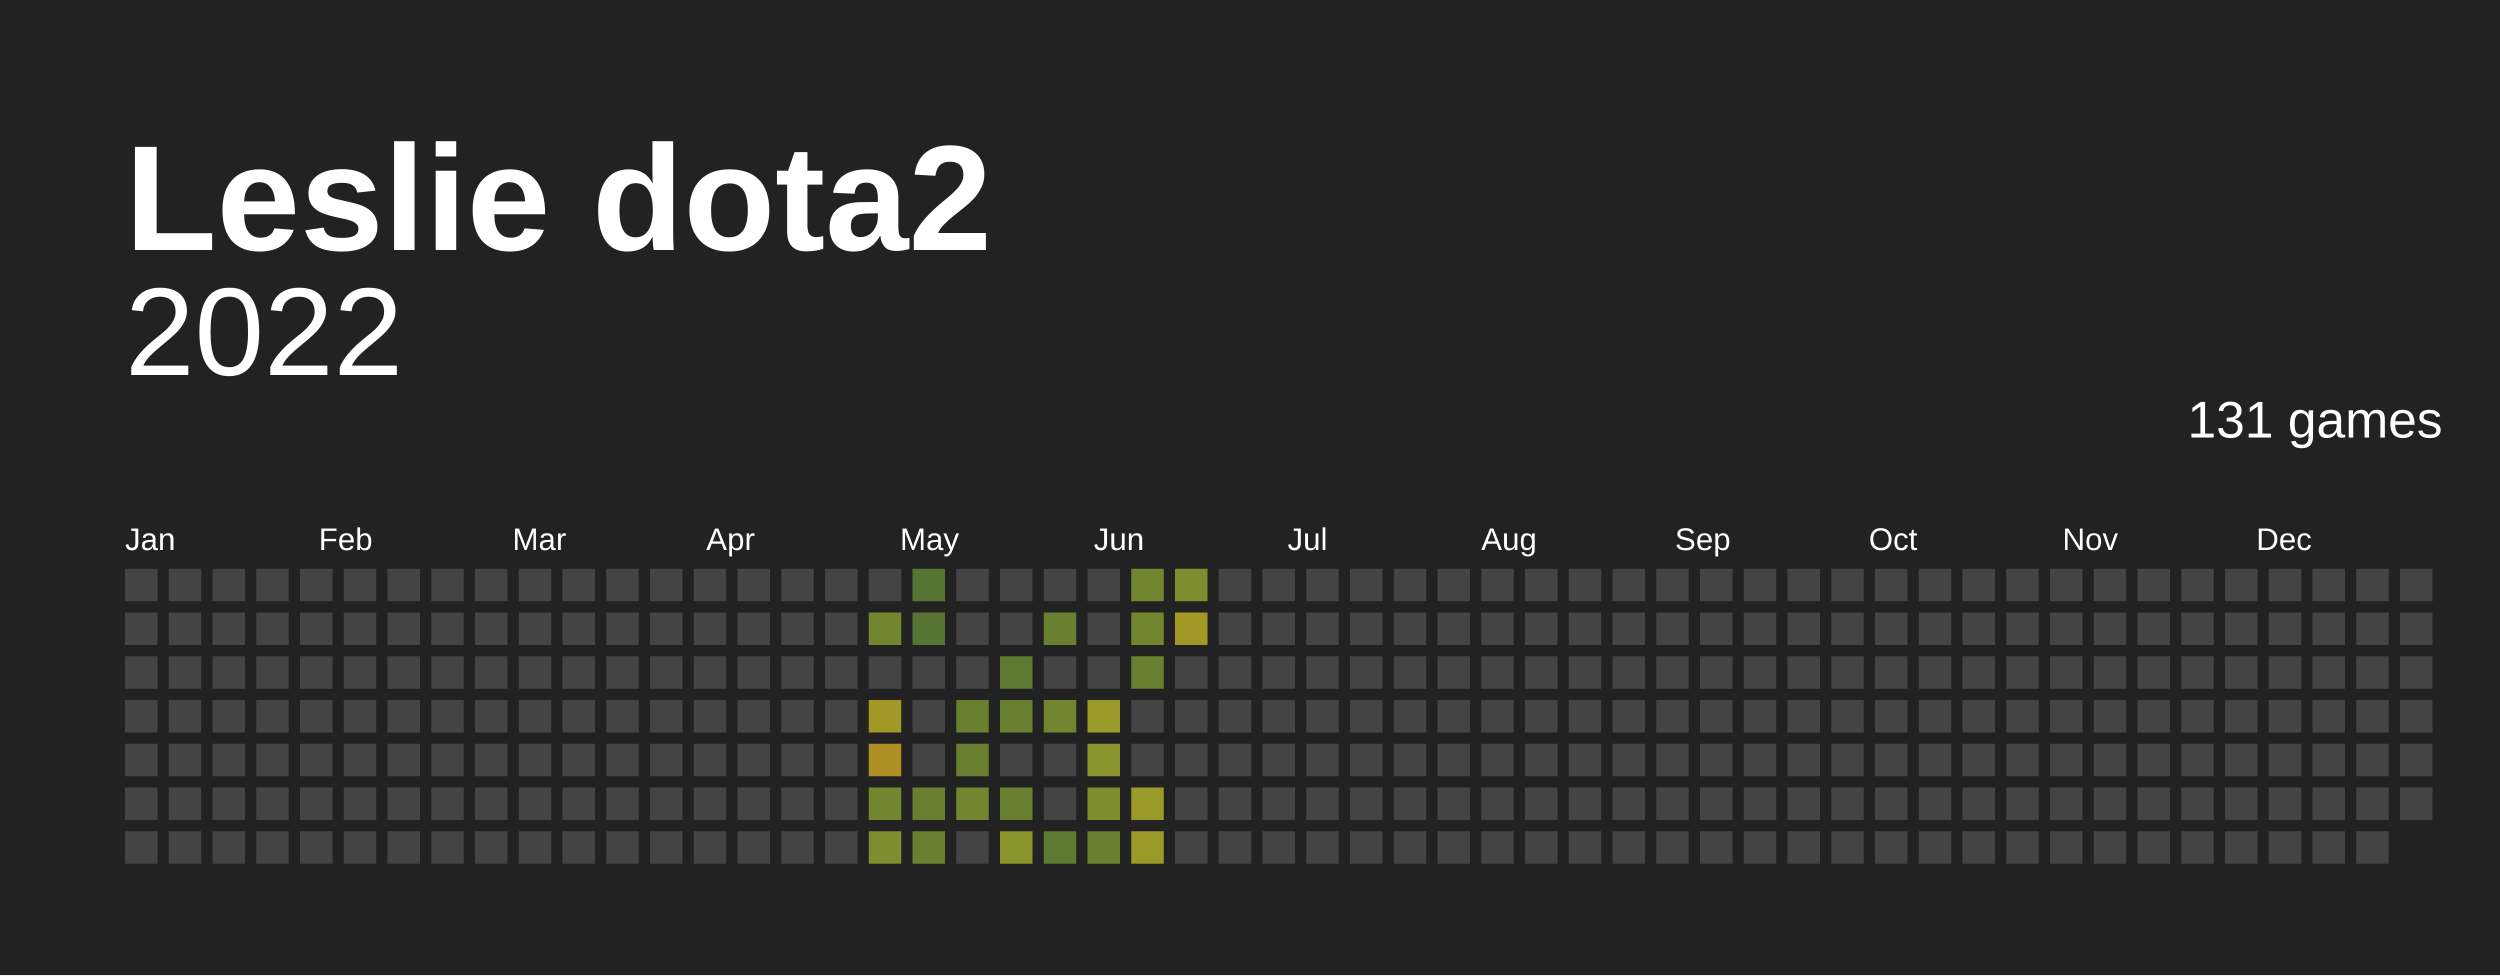
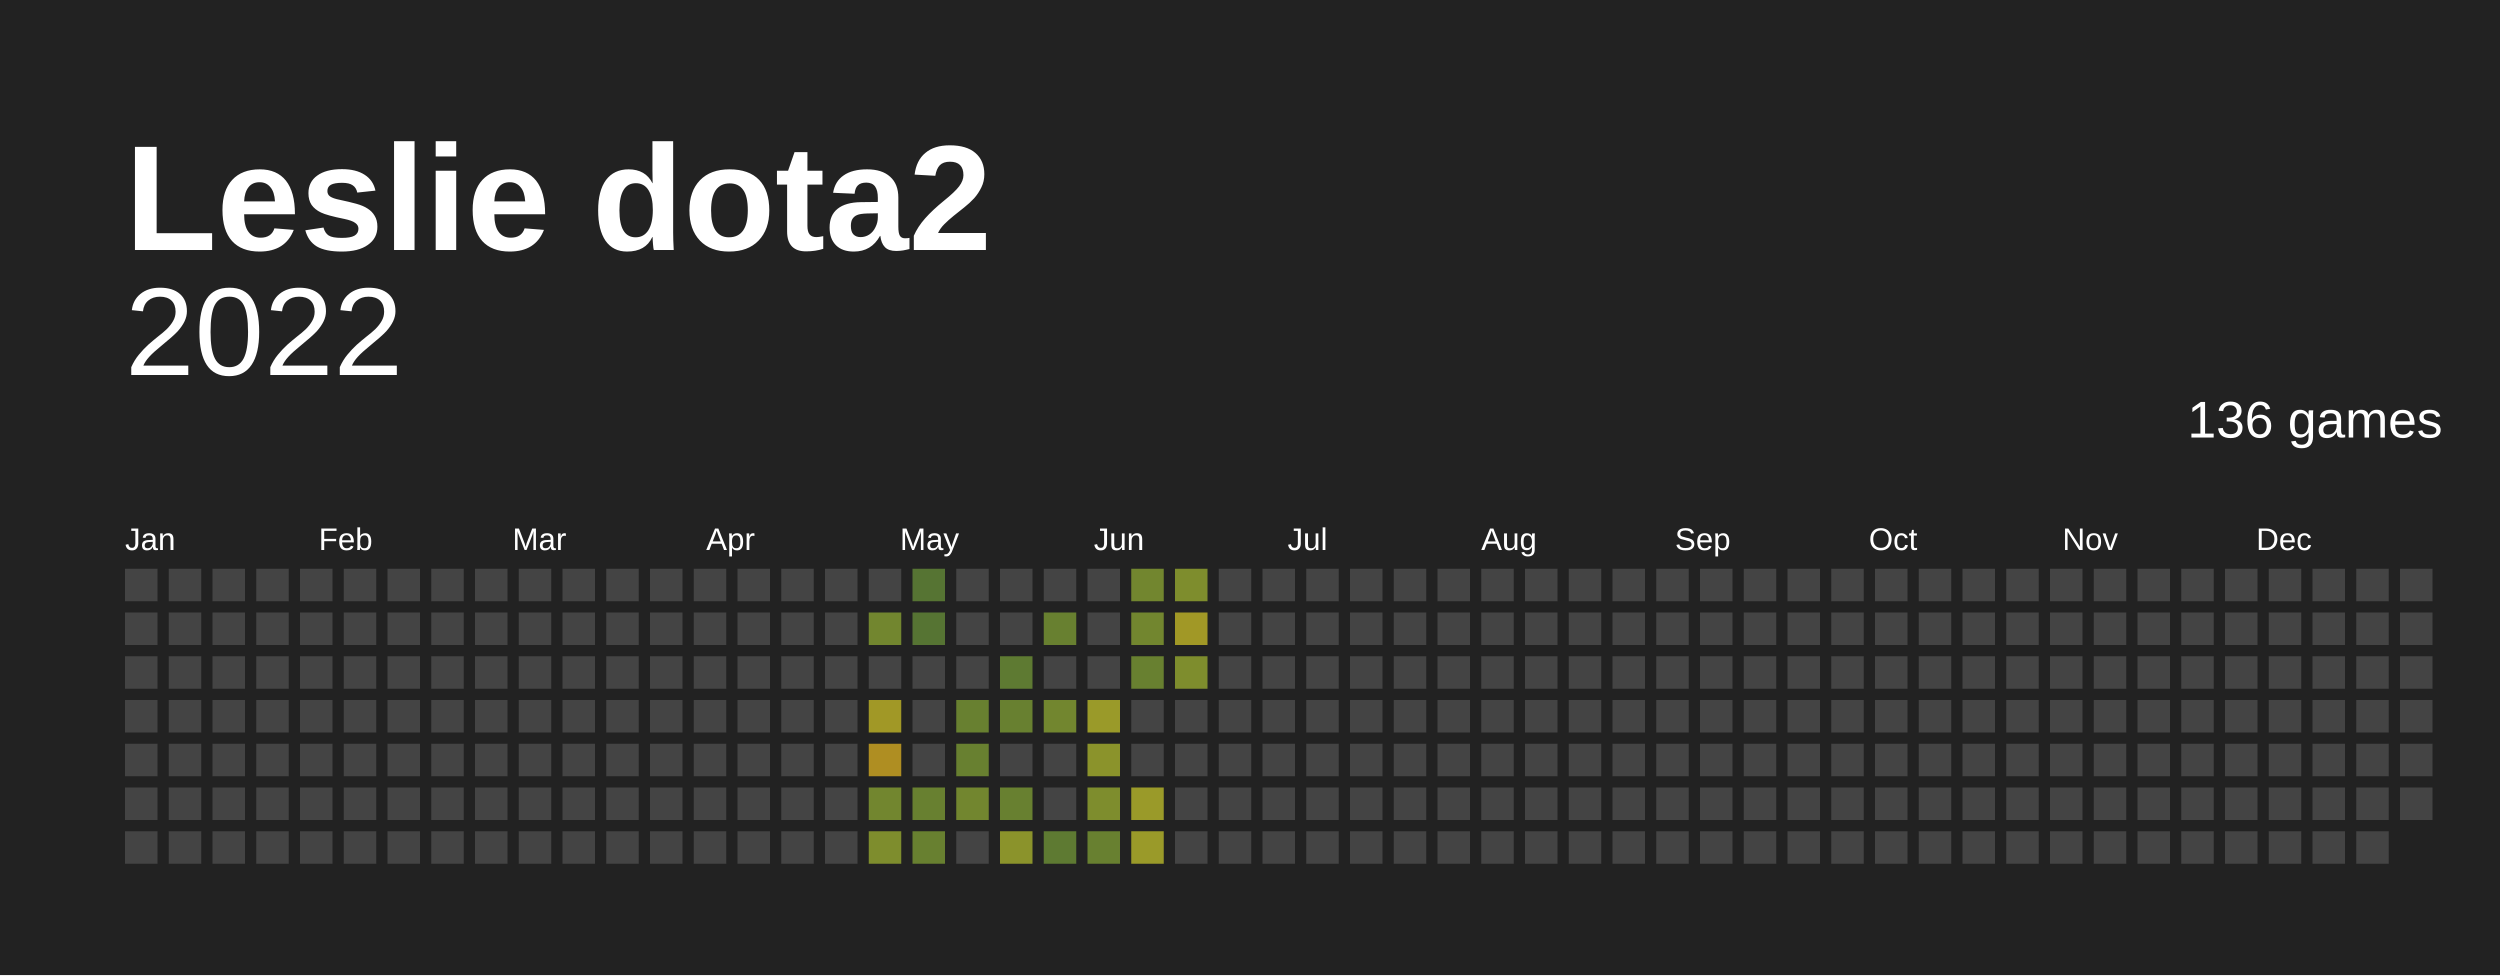
<svg xmlns="http://www.w3.org/2000/svg" baseProfile="full" height="78mm" version="1.1" viewBox="0,0,200,78" width="200mm">
  <defs />
  <rect fill="#222222" height="78" width="200" x="0" y="0" />
  <text fill="#FFFFFF" style="font-size:12px; font-family:Arial; font-weight:bold;" x="10" y="20">Leslie dota2</text>
  <text alignment-baseline="hanging" fill="#FFFFFF" style="font-size:10.0px; font-family:Arial;" x="10" y="30">2022</text>
-   <text alignment-baseline="hanging" fill="#FFFFFF" style="font-size:4.125px; font-family:Arial;" x="175" y="35">131 games</text>
+   <text alignment-baseline="hanging" fill="#FFFFFF" style="font-size:4.125px; font-family:Arial;" x="175" y="35">136 games</text>
  <text fill="#FFFFFF" style="font-size:2.5px; font-family:Arial" x="10.0" y="44">Jan</text>
  <text fill="#FFFFFF" style="font-size:2.5px; font-family:Arial" x="25.5" y="44">Feb</text>
  <text fill="#FFFFFF" style="font-size:2.5px; font-family:Arial" x="41.0" y="44">Mar</text>
  <text fill="#FFFFFF" style="font-size:2.5px; font-family:Arial" x="56.5" y="44">Apr</text>
  <text fill="#FFFFFF" style="font-size:2.5px; font-family:Arial" x="72.0" y="44">May</text>
  <text fill="#FFFFFF" style="font-size:2.5px; font-family:Arial" x="87.5" y="44">Jun</text>
  <text fill="#FFFFFF" style="font-size:2.5px; font-family:Arial" x="103.0" y="44">Jul</text>
  <text fill="#FFFFFF" style="font-size:2.5px; font-family:Arial" x="118.5" y="44">Aug</text>
  <text fill="#FFFFFF" style="font-size:2.5px; font-family:Arial" x="134.0" y="44">Sep</text>
  <text fill="#FFFFFF" style="font-size:2.5px; font-family:Arial" x="149.5" y="44">Oct</text>
  <text fill="#FFFFFF" style="font-size:2.5px; font-family:Arial" x="165.0" y="44">Nov</text>
  <text fill="#FFFFFF" style="font-size:2.5px; font-family:Arial" x="180.5" y="44">Dec</text>
  <rect fill="#444444" height="2.6" width="2.6" x="10.0" y="45.5" />
  <rect fill="#444444" height="2.6" width="2.6" x="10.0" y="49.0" />
  <rect fill="#444444" height="2.6" width="2.6" x="10.0" y="52.5" />
  <rect fill="#444444" height="2.6" width="2.6" x="10.0" y="56.0" />
  <rect fill="#444444" height="2.6" width="2.6" x="10.0" y="59.5" />
  <rect fill="#444444" height="2.6" width="2.6" x="10.0" y="63.0" />
  <rect fill="#444444" height="2.6" width="2.6" x="10.0" y="66.5" />
  <rect fill="#444444" height="2.6" width="2.6" x="13.5" y="45.5" />
  <rect fill="#444444" height="2.6" width="2.6" x="13.5" y="49.0" />
  <rect fill="#444444" height="2.6" width="2.6" x="13.5" y="52.5" />
  <rect fill="#444444" height="2.6" width="2.6" x="13.5" y="56.0" />
  <rect fill="#444444" height="2.6" width="2.6" x="13.5" y="59.5" />
  <rect fill="#444444" height="2.6" width="2.6" x="13.5" y="63.0" />
  <rect fill="#444444" height="2.6" width="2.6" x="13.5" y="66.5" />
  <rect fill="#444444" height="2.6" width="2.6" x="17.0" y="45.5" />
  <rect fill="#444444" height="2.6" width="2.6" x="17.0" y="49.0" />
  <rect fill="#444444" height="2.6" width="2.6" x="17.0" y="52.5" />
  <rect fill="#444444" height="2.6" width="2.6" x="17.0" y="56.0" />
  <rect fill="#444444" height="2.6" width="2.6" x="17.0" y="59.5" />
  <rect fill="#444444" height="2.6" width="2.6" x="17.0" y="63.0" />
  <rect fill="#444444" height="2.6" width="2.6" x="17.0" y="66.5" />
  <rect fill="#444444" height="2.6" width="2.6" x="20.5" y="45.5" />
  <rect fill="#444444" height="2.6" width="2.6" x="20.5" y="49.0" />
  <rect fill="#444444" height="2.6" width="2.6" x="20.5" y="52.5" />
  <rect fill="#444444" height="2.6" width="2.6" x="20.5" y="56.0" />
  <rect fill="#444444" height="2.6" width="2.6" x="20.5" y="59.5" />
  <rect fill="#444444" height="2.6" width="2.6" x="20.5" y="63.0" />
  <rect fill="#444444" height="2.6" width="2.6" x="20.5" y="66.5" />
  <rect fill="#444444" height="2.6" width="2.6" x="24.0" y="45.5" />
  <rect fill="#444444" height="2.6" width="2.6" x="24.0" y="49.0" />
  <rect fill="#444444" height="2.6" width="2.6" x="24.0" y="52.5" />
  <rect fill="#444444" height="2.6" width="2.6" x="24.0" y="56.0" />
  <rect fill="#444444" height="2.6" width="2.6" x="24.0" y="59.5" />
  <rect fill="#444444" height="2.6" width="2.6" x="24.0" y="63.0" />
  <rect fill="#444444" height="2.6" width="2.6" x="24.0" y="66.5" />
  <rect fill="#444444" height="2.6" width="2.6" x="27.5" y="45.5" />
  <rect fill="#444444" height="2.6" width="2.6" x="27.5" y="49.0" />
  <rect fill="#444444" height="2.6" width="2.6" x="27.5" y="52.5" />
  <rect fill="#444444" height="2.6" width="2.6" x="27.5" y="56.0" />
  <rect fill="#444444" height="2.6" width="2.6" x="27.5" y="59.5" />
  <rect fill="#444444" height="2.6" width="2.6" x="27.5" y="63.0" />
  <rect fill="#444444" height="2.6" width="2.6" x="27.5" y="66.5" />
  <rect fill="#444444" height="2.6" width="2.6" x="31.0" y="45.5" />
  <rect fill="#444444" height="2.6" width="2.6" x="31.0" y="49.0" />
  <rect fill="#444444" height="2.6" width="2.6" x="31.0" y="52.5" />
  <rect fill="#444444" height="2.6" width="2.6" x="31.0" y="56.0" />
  <rect fill="#444444" height="2.6" width="2.6" x="31.0" y="59.5" />
  <rect fill="#444444" height="2.6" width="2.6" x="31.0" y="63.0" />
  <rect fill="#444444" height="2.6" width="2.6" x="31.0" y="66.5" />
  <rect fill="#444444" height="2.6" width="2.6" x="34.5" y="45.5" />
  <rect fill="#444444" height="2.6" width="2.6" x="34.5" y="49.0" />
  <rect fill="#444444" height="2.6" width="2.6" x="34.5" y="52.5" />
  <rect fill="#444444" height="2.6" width="2.6" x="34.5" y="56.0" />
  <rect fill="#444444" height="2.6" width="2.6" x="34.5" y="59.5" />
  <rect fill="#444444" height="2.6" width="2.6" x="34.5" y="63.0" />
  <rect fill="#444444" height="2.6" width="2.6" x="34.5" y="66.5" />
  <rect fill="#444444" height="2.6" width="2.6" x="38.0" y="45.5" />
  <rect fill="#444444" height="2.6" width="2.6" x="38.0" y="49.0" />
  <rect fill="#444444" height="2.6" width="2.6" x="38.0" y="52.5" />
  <rect fill="#444444" height="2.6" width="2.6" x="38.0" y="56.0" />
  <rect fill="#444444" height="2.6" width="2.6" x="38.0" y="59.5" />
  <rect fill="#444444" height="2.6" width="2.6" x="38.0" y="63.0" />
  <rect fill="#444444" height="2.6" width="2.6" x="38.0" y="66.5" />
  <rect fill="#444444" height="2.6" width="2.6" x="41.5" y="45.5" />
  <rect fill="#444444" height="2.6" width="2.6" x="41.5" y="49.0" />
  <rect fill="#444444" height="2.6" width="2.6" x="41.5" y="52.5" />
  <rect fill="#444444" height="2.6" width="2.6" x="41.5" y="56.0" />
  <rect fill="#444444" height="2.6" width="2.6" x="41.5" y="59.5" />
  <rect fill="#444444" height="2.6" width="2.6" x="41.5" y="63.0" />
  <rect fill="#444444" height="2.6" width="2.6" x="41.5" y="66.5" />
  <rect fill="#444444" height="2.6" width="2.6" x="45.0" y="45.5" />
  <rect fill="#444444" height="2.6" width="2.6" x="45.0" y="49.0" />
  <rect fill="#444444" height="2.6" width="2.6" x="45.0" y="52.5" />
  <rect fill="#444444" height="2.6" width="2.6" x="45.0" y="56.0" />
  <rect fill="#444444" height="2.6" width="2.6" x="45.0" y="59.5" />
  <rect fill="#444444" height="2.6" width="2.6" x="45.0" y="63.0" />
  <rect fill="#444444" height="2.6" width="2.6" x="45.0" y="66.5" />
  <rect fill="#444444" height="2.6" width="2.6" x="48.5" y="45.5" />
  <rect fill="#444444" height="2.6" width="2.6" x="48.5" y="49.0" />
  <rect fill="#444444" height="2.6" width="2.6" x="48.5" y="52.5" />
  <rect fill="#444444" height="2.6" width="2.6" x="48.5" y="56.0" />
  <rect fill="#444444" height="2.6" width="2.6" x="48.5" y="59.5" />
  <rect fill="#444444" height="2.6" width="2.6" x="48.5" y="63.0" />
  <rect fill="#444444" height="2.6" width="2.6" x="48.5" y="66.5" />
  <rect fill="#444444" height="2.6" width="2.6" x="52.0" y="45.5" />
  <rect fill="#444444" height="2.6" width="2.6" x="52.0" y="49.0" />
  <rect fill="#444444" height="2.6" width="2.6" x="52.0" y="52.5" />
  <rect fill="#444444" height="2.6" width="2.6" x="52.0" y="56.0" />
  <rect fill="#444444" height="2.6" width="2.6" x="52.0" y="59.5" />
  <rect fill="#444444" height="2.6" width="2.6" x="52.0" y="63.0" />
  <rect fill="#444444" height="2.6" width="2.6" x="52.0" y="66.5" />
  <rect fill="#444444" height="2.6" width="2.6" x="55.5" y="45.5" />
  <rect fill="#444444" height="2.6" width="2.6" x="55.5" y="49.0" />
  <rect fill="#444444" height="2.6" width="2.6" x="55.5" y="52.5" />
  <rect fill="#444444" height="2.6" width="2.6" x="55.5" y="56.0" />
  <rect fill="#444444" height="2.6" width="2.6" x="55.5" y="59.5" />
  <rect fill="#444444" height="2.6" width="2.6" x="55.5" y="63.0" />
  <rect fill="#444444" height="2.6" width="2.6" x="55.5" y="66.5" />
  <rect fill="#444444" height="2.6" width="2.6" x="59.0" y="45.5" />
  <rect fill="#444444" height="2.6" width="2.6" x="59.0" y="49.0" />
  <rect fill="#444444" height="2.6" width="2.6" x="59.0" y="52.5" />
  <rect fill="#444444" height="2.6" width="2.6" x="59.0" y="56.0" />
  <rect fill="#444444" height="2.6" width="2.6" x="59.0" y="59.5" />
  <rect fill="#444444" height="2.6" width="2.6" x="59.0" y="63.0" />
  <rect fill="#444444" height="2.6" width="2.6" x="59.0" y="66.5" />
  <rect fill="#444444" height="2.6" width="2.6" x="62.5" y="45.5" />
  <rect fill="#444444" height="2.6" width="2.6" x="62.5" y="49.0" />
  <rect fill="#444444" height="2.6" width="2.6" x="62.5" y="52.5" />
  <rect fill="#444444" height="2.6" width="2.6" x="62.5" y="56.0" />
  <rect fill="#444444" height="2.6" width="2.6" x="62.5" y="59.5" />
  <rect fill="#444444" height="2.6" width="2.6" x="62.5" y="63.0" />
  <rect fill="#444444" height="2.6" width="2.6" x="62.5" y="66.5" />
  <rect fill="#444444" height="2.6" width="2.6" x="66.0" y="45.5" />
  <rect fill="#444444" height="2.6" width="2.6" x="66.0" y="49.0" />
  <rect fill="#444444" height="2.6" width="2.6" x="66.0" y="52.5" />
  <rect fill="#444444" height="2.6" width="2.6" x="66.0" y="56.0" />
  <rect fill="#444444" height="2.6" width="2.6" x="66.0" y="59.5" />
  <rect fill="#444444" height="2.6" width="2.6" x="66.0" y="63.0" />
  <rect fill="#444444" height="2.6" width="2.6" x="66.0" y="66.5" />
  <rect fill="#444444" height="2.6" width="2.6" x="69.5" y="45.5" />
  <rect fill="#72862f" height="2.6" width="2.6" x="69.5" y="49.0" />
  <rect fill="#444444" height="2.6" width="2.6" x="69.5" y="52.5" />
  <rect fill="#a19826" height="2.6" width="2.6" x="69.5" y="56.0" />
  <rect fill="#af8e22" height="2.6" width="2.6" x="69.5" y="59.5" />
  <rect fill="#72862f" height="2.6" width="2.6" x="69.5" y="63.0" />
  <rect fill="#7e8d2d" height="2.6" width="2.6" x="69.5" y="66.5" />
  <rect fill="#567433" height="2.6" width="2.6" x="73.0" y="45.5" />
  <rect fill="#567433" height="2.6" width="2.6" x="73.0" y="49.0" />
  <rect fill="#444444" height="2.6" width="2.6" x="73.0" y="52.5" />
  <rect fill="#444444" height="2.6" width="2.6" x="73.0" y="56.0" />
  <rect fill="#444444" height="2.6" width="2.6" x="73.0" y="59.5" />
  <rect fill="#688030" height="2.6" width="2.6" x="73.0" y="63.0" />
  <rect fill="#688030" height="2.6" width="2.6" x="73.0" y="66.5" />
  <rect fill="#444444" height="2.6" width="2.6" x="76.5" y="45.5" />
  <rect fill="#444444" height="2.6" width="2.6" x="76.5" y="49.0" />
  <rect fill="#444444" height="2.6" width="2.6" x="76.5" y="52.5" />
  <rect fill="#688030" height="2.6" width="2.6" x="76.5" y="56.0" />
  <rect fill="#688030" height="2.6" width="2.6" x="76.5" y="59.5" />
  <rect fill="#72862f" height="2.6" width="2.6" x="76.5" y="63.0" />
  <rect fill="#444444" height="2.6" width="2.6" x="76.5" y="66.5" />
  <rect fill="#444444" height="2.6" width="2.6" x="80.0" y="45.5" />
  <rect fill="#444444" height="2.6" width="2.6" x="80.0" y="49.0" />
  <rect fill="#5e7a32" height="2.6" width="2.6" x="80.0" y="52.5" />
  <rect fill="#688030" height="2.6" width="2.6" x="80.0" y="56.0" />
  <rect fill="#444444" height="2.6" width="2.6" x="80.0" y="59.5" />
  <rect fill="#688030" height="2.6" width="2.6" x="80.0" y="63.0" />
  <rect fill="#8b932b" height="2.6" width="2.6" x="80.0" y="66.5" />
  <rect fill="#444444" height="2.6" width="2.6" x="83.5" y="45.5" />
  <rect fill="#688030" height="2.6" width="2.6" x="83.5" y="49.0" />
  <rect fill="#444444" height="2.6" width="2.6" x="83.5" y="52.5" />
  <rect fill="#72862f" height="2.6" width="2.6" x="83.5" y="56.0" />
  <rect fill="#444444" height="2.6" width="2.6" x="83.5" y="59.5" />
  <rect fill="#444444" height="2.6" width="2.6" x="83.5" y="63.0" />
  <rect fill="#5e7a32" height="2.6" width="2.6" x="83.5" y="66.5" />
  <rect fill="#444444" height="2.6" width="2.6" x="87.0" y="45.5" />
  <rect fill="#444444" height="2.6" width="2.6" x="87.0" y="49.0" />
  <rect fill="#444444" height="2.6" width="2.6" x="87.0" y="52.5" />
  <rect fill="#9a9a29" height="2.6" width="2.6" x="87.0" y="56.0" />
  <rect fill="#8b932b" height="2.6" width="2.6" x="87.0" y="59.5" />
  <rect fill="#7e8d2d" height="2.6" width="2.6" x="87.0" y="63.0" />
  <rect fill="#688030" height="2.6" width="2.6" x="87.0" y="66.5" />
  <rect fill="#72862f" height="2.6" width="2.6" x="90.5" y="45.5" />
  <rect fill="#72862f" height="2.6" width="2.6" x="90.5" y="49.0" />
  <rect fill="#688030" height="2.6" width="2.6" x="90.5" y="52.5" />
  <rect fill="#444444" height="2.6" width="2.6" x="90.5" y="56.0" />
  <rect fill="#444444" height="2.6" width="2.6" x="90.5" y="59.5" />
  <rect fill="#9a9a29" height="2.6" width="2.6" x="90.5" y="63.0" />
  <rect fill="#9a9a29" height="2.6" width="2.6" x="90.5" y="66.5" />
  <rect fill="#7e8d2d" height="2.6" width="2.6" x="94.0" y="45.5" />
  <rect fill="#a19826" height="2.6" width="2.6" x="94.0" y="49.0" />
-   <rect fill="#444444" height="2.6" width="2.6" x="94.0" y="52.5" />
+   <rect fill="#7e8d2d" height="2.6" width="2.6" x="94.0" y="52.5" />
  <rect fill="#444444" height="2.6" width="2.6" x="94.0" y="56.0" />
  <rect fill="#444444" height="2.6" width="2.6" x="94.0" y="59.5" />
  <rect fill="#444444" height="2.6" width="2.6" x="94.0" y="63.0" />
  <rect fill="#444444" height="2.6" width="2.6" x="94.0" y="66.5" />
  <rect fill="#444444" height="2.6" width="2.6" x="97.5" y="45.5" />
  <rect fill="#444444" height="2.6" width="2.6" x="97.5" y="49.0" />
  <rect fill="#444444" height="2.6" width="2.6" x="97.5" y="52.5" />
  <rect fill="#444444" height="2.6" width="2.6" x="97.5" y="56.0" />
  <rect fill="#444444" height="2.6" width="2.6" x="97.5" y="59.5" />
  <rect fill="#444444" height="2.6" width="2.6" x="97.5" y="63.0" />
  <rect fill="#444444" height="2.6" width="2.6" x="97.5" y="66.5" />
  <rect fill="#444444" height="2.6" width="2.6" x="101.0" y="45.5" />
  <rect fill="#444444" height="2.6" width="2.6" x="101.0" y="49.0" />
  <rect fill="#444444" height="2.6" width="2.6" x="101.0" y="52.5" />
  <rect fill="#444444" height="2.6" width="2.6" x="101.0" y="56.0" />
  <rect fill="#444444" height="2.6" width="2.6" x="101.0" y="59.5" />
  <rect fill="#444444" height="2.6" width="2.6" x="101.0" y="63.0" />
  <rect fill="#444444" height="2.6" width="2.6" x="101.0" y="66.5" />
  <rect fill="#444444" height="2.6" width="2.6" x="104.5" y="45.5" />
  <rect fill="#444444" height="2.6" width="2.6" x="104.5" y="49.0" />
  <rect fill="#444444" height="2.6" width="2.6" x="104.5" y="52.5" />
  <rect fill="#444444" height="2.6" width="2.6" x="104.5" y="56.0" />
  <rect fill="#444444" height="2.6" width="2.6" x="104.5" y="59.5" />
  <rect fill="#444444" height="2.6" width="2.6" x="104.5" y="63.0" />
  <rect fill="#444444" height="2.6" width="2.6" x="104.5" y="66.5" />
  <rect fill="#444444" height="2.6" width="2.6" x="108.0" y="45.5" />
  <rect fill="#444444" height="2.6" width="2.6" x="108.0" y="49.0" />
  <rect fill="#444444" height="2.6" width="2.6" x="108.0" y="52.5" />
  <rect fill="#444444" height="2.6" width="2.6" x="108.0" y="56.0" />
  <rect fill="#444444" height="2.6" width="2.6" x="108.0" y="59.5" />
  <rect fill="#444444" height="2.6" width="2.6" x="108.0" y="63.0" />
  <rect fill="#444444" height="2.6" width="2.6" x="108.0" y="66.5" />
  <rect fill="#444444" height="2.6" width="2.6" x="111.5" y="45.5" />
  <rect fill="#444444" height="2.6" width="2.6" x="111.5" y="49.0" />
  <rect fill="#444444" height="2.6" width="2.6" x="111.5" y="52.5" />
  <rect fill="#444444" height="2.6" width="2.6" x="111.5" y="56.0" />
  <rect fill="#444444" height="2.6" width="2.6" x="111.5" y="59.5" />
  <rect fill="#444444" height="2.6" width="2.6" x="111.5" y="63.0" />
  <rect fill="#444444" height="2.6" width="2.6" x="111.5" y="66.5" />
  <rect fill="#444444" height="2.6" width="2.6" x="115.0" y="45.5" />
  <rect fill="#444444" height="2.6" width="2.6" x="115.0" y="49.0" />
  <rect fill="#444444" height="2.6" width="2.6" x="115.0" y="52.5" />
  <rect fill="#444444" height="2.6" width="2.6" x="115.0" y="56.0" />
  <rect fill="#444444" height="2.6" width="2.6" x="115.0" y="59.5" />
  <rect fill="#444444" height="2.6" width="2.6" x="115.0" y="63.0" />
  <rect fill="#444444" height="2.6" width="2.6" x="115.0" y="66.5" />
  <rect fill="#444444" height="2.6" width="2.6" x="118.5" y="45.5" />
  <rect fill="#444444" height="2.6" width="2.6" x="118.5" y="49.0" />
  <rect fill="#444444" height="2.6" width="2.6" x="118.5" y="52.5" />
  <rect fill="#444444" height="2.6" width="2.6" x="118.5" y="56.0" />
  <rect fill="#444444" height="2.6" width="2.6" x="118.5" y="59.5" />
  <rect fill="#444444" height="2.6" width="2.6" x="118.5" y="63.0" />
  <rect fill="#444444" height="2.6" width="2.6" x="118.5" y="66.5" />
  <rect fill="#444444" height="2.6" width="2.6" x="122.0" y="45.5" />
  <rect fill="#444444" height="2.6" width="2.6" x="122.0" y="49.0" />
  <rect fill="#444444" height="2.6" width="2.6" x="122.0" y="52.5" />
  <rect fill="#444444" height="2.6" width="2.6" x="122.0" y="56.0" />
  <rect fill="#444444" height="2.6" width="2.6" x="122.0" y="59.5" />
  <rect fill="#444444" height="2.6" width="2.6" x="122.0" y="63.0" />
  <rect fill="#444444" height="2.6" width="2.6" x="122.0" y="66.5" />
  <rect fill="#444444" height="2.6" width="2.6" x="125.5" y="45.5" />
  <rect fill="#444444" height="2.6" width="2.6" x="125.5" y="49.0" />
  <rect fill="#444444" height="2.6" width="2.6" x="125.5" y="52.5" />
  <rect fill="#444444" height="2.6" width="2.6" x="125.5" y="56.0" />
  <rect fill="#444444" height="2.6" width="2.6" x="125.5" y="59.5" />
  <rect fill="#444444" height="2.6" width="2.6" x="125.5" y="63.0" />
  <rect fill="#444444" height="2.6" width="2.6" x="125.5" y="66.5" />
  <rect fill="#444444" height="2.6" width="2.6" x="129.0" y="45.5" />
  <rect fill="#444444" height="2.6" width="2.6" x="129.0" y="49.0" />
  <rect fill="#444444" height="2.6" width="2.6" x="129.0" y="52.5" />
  <rect fill="#444444" height="2.6" width="2.6" x="129.0" y="56.0" />
  <rect fill="#444444" height="2.6" width="2.6" x="129.0" y="59.5" />
  <rect fill="#444444" height="2.6" width="2.6" x="129.0" y="63.0" />
  <rect fill="#444444" height="2.6" width="2.6" x="129.0" y="66.5" />
  <rect fill="#444444" height="2.6" width="2.6" x="132.5" y="45.5" />
  <rect fill="#444444" height="2.6" width="2.6" x="132.5" y="49.0" />
  <rect fill="#444444" height="2.6" width="2.6" x="132.5" y="52.5" />
  <rect fill="#444444" height="2.6" width="2.6" x="132.5" y="56.0" />
  <rect fill="#444444" height="2.6" width="2.6" x="132.5" y="59.5" />
  <rect fill="#444444" height="2.6" width="2.6" x="132.5" y="63.0" />
  <rect fill="#444444" height="2.6" width="2.6" x="132.5" y="66.5" />
  <rect fill="#444444" height="2.6" width="2.6" x="136.0" y="45.5" />
  <rect fill="#444444" height="2.6" width="2.6" x="136.0" y="49.0" />
  <rect fill="#444444" height="2.6" width="2.6" x="136.0" y="52.5" />
  <rect fill="#444444" height="2.6" width="2.6" x="136.0" y="56.0" />
  <rect fill="#444444" height="2.6" width="2.6" x="136.0" y="59.5" />
  <rect fill="#444444" height="2.6" width="2.6" x="136.0" y="63.0" />
  <rect fill="#444444" height="2.6" width="2.6" x="136.0" y="66.5" />
  <rect fill="#444444" height="2.6" width="2.6" x="139.5" y="45.5" />
  <rect fill="#444444" height="2.6" width="2.6" x="139.5" y="49.0" />
  <rect fill="#444444" height="2.6" width="2.6" x="139.5" y="52.5" />
  <rect fill="#444444" height="2.6" width="2.6" x="139.5" y="56.0" />
  <rect fill="#444444" height="2.6" width="2.6" x="139.5" y="59.5" />
  <rect fill="#444444" height="2.6" width="2.6" x="139.5" y="63.0" />
  <rect fill="#444444" height="2.6" width="2.6" x="139.5" y="66.5" />
  <rect fill="#444444" height="2.6" width="2.6" x="143.0" y="45.5" />
  <rect fill="#444444" height="2.6" width="2.6" x="143.0" y="49.0" />
  <rect fill="#444444" height="2.6" width="2.6" x="143.0" y="52.5" />
  <rect fill="#444444" height="2.6" width="2.6" x="143.0" y="56.0" />
  <rect fill="#444444" height="2.6" width="2.6" x="143.0" y="59.5" />
  <rect fill="#444444" height="2.6" width="2.6" x="143.0" y="63.0" />
  <rect fill="#444444" height="2.6" width="2.6" x="143.0" y="66.5" />
  <rect fill="#444444" height="2.6" width="2.6" x="146.5" y="45.5" />
  <rect fill="#444444" height="2.6" width="2.6" x="146.5" y="49.0" />
  <rect fill="#444444" height="2.6" width="2.6" x="146.5" y="52.5" />
  <rect fill="#444444" height="2.6" width="2.6" x="146.5" y="56.0" />
  <rect fill="#444444" height="2.6" width="2.6" x="146.5" y="59.5" />
  <rect fill="#444444" height="2.6" width="2.6" x="146.5" y="63.0" />
  <rect fill="#444444" height="2.6" width="2.6" x="146.5" y="66.5" />
  <rect fill="#444444" height="2.6" width="2.6" x="150.0" y="45.5" />
  <rect fill="#444444" height="2.6" width="2.6" x="150.0" y="49.0" />
  <rect fill="#444444" height="2.6" width="2.6" x="150.0" y="52.5" />
  <rect fill="#444444" height="2.6" width="2.6" x="150.0" y="56.0" />
  <rect fill="#444444" height="2.6" width="2.6" x="150.0" y="59.5" />
  <rect fill="#444444" height="2.6" width="2.6" x="150.0" y="63.0" />
  <rect fill="#444444" height="2.6" width="2.6" x="150.0" y="66.5" />
  <rect fill="#444444" height="2.6" width="2.6" x="153.5" y="45.5" />
  <rect fill="#444444" height="2.6" width="2.6" x="153.5" y="49.0" />
  <rect fill="#444444" height="2.6" width="2.6" x="153.5" y="52.5" />
  <rect fill="#444444" height="2.6" width="2.6" x="153.5" y="56.0" />
  <rect fill="#444444" height="2.6" width="2.6" x="153.5" y="59.5" />
  <rect fill="#444444" height="2.6" width="2.6" x="153.5" y="63.0" />
  <rect fill="#444444" height="2.6" width="2.6" x="153.5" y="66.5" />
  <rect fill="#444444" height="2.6" width="2.6" x="157.0" y="45.5" />
  <rect fill="#444444" height="2.6" width="2.6" x="157.0" y="49.0" />
  <rect fill="#444444" height="2.6" width="2.6" x="157.0" y="52.5" />
  <rect fill="#444444" height="2.6" width="2.6" x="157.0" y="56.0" />
  <rect fill="#444444" height="2.6" width="2.6" x="157.0" y="59.5" />
  <rect fill="#444444" height="2.6" width="2.6" x="157.0" y="63.0" />
  <rect fill="#444444" height="2.6" width="2.6" x="157.0" y="66.5" />
  <rect fill="#444444" height="2.6" width="2.6" x="160.5" y="45.5" />
  <rect fill="#444444" height="2.6" width="2.6" x="160.5" y="49.0" />
  <rect fill="#444444" height="2.6" width="2.6" x="160.5" y="52.5" />
  <rect fill="#444444" height="2.6" width="2.6" x="160.5" y="56.0" />
  <rect fill="#444444" height="2.6" width="2.6" x="160.5" y="59.5" />
  <rect fill="#444444" height="2.6" width="2.6" x="160.5" y="63.0" />
  <rect fill="#444444" height="2.6" width="2.6" x="160.5" y="66.5" />
  <rect fill="#444444" height="2.6" width="2.6" x="164.0" y="45.5" />
  <rect fill="#444444" height="2.6" width="2.6" x="164.0" y="49.0" />
  <rect fill="#444444" height="2.6" width="2.6" x="164.0" y="52.5" />
  <rect fill="#444444" height="2.6" width="2.6" x="164.0" y="56.0" />
  <rect fill="#444444" height="2.6" width="2.6" x="164.0" y="59.5" />
  <rect fill="#444444" height="2.6" width="2.6" x="164.0" y="63.0" />
  <rect fill="#444444" height="2.6" width="2.6" x="164.0" y="66.5" />
  <rect fill="#444444" height="2.6" width="2.6" x="167.5" y="45.5" />
  <rect fill="#444444" height="2.6" width="2.6" x="167.5" y="49.0" />
  <rect fill="#444444" height="2.6" width="2.6" x="167.5" y="52.5" />
  <rect fill="#444444" height="2.6" width="2.6" x="167.5" y="56.0" />
  <rect fill="#444444" height="2.6" width="2.6" x="167.5" y="59.5" />
  <rect fill="#444444" height="2.6" width="2.6" x="167.5" y="63.0" />
  <rect fill="#444444" height="2.6" width="2.6" x="167.5" y="66.5" />
  <rect fill="#444444" height="2.6" width="2.6" x="171.0" y="45.5" />
  <rect fill="#444444" height="2.6" width="2.6" x="171.0" y="49.0" />
  <rect fill="#444444" height="2.6" width="2.6" x="171.0" y="52.5" />
  <rect fill="#444444" height="2.6" width="2.6" x="171.0" y="56.0" />
  <rect fill="#444444" height="2.6" width="2.6" x="171.0" y="59.5" />
  <rect fill="#444444" height="2.6" width="2.6" x="171.0" y="63.0" />
  <rect fill="#444444" height="2.6" width="2.6" x="171.0" y="66.5" />
  <rect fill="#444444" height="2.6" width="2.6" x="174.5" y="45.5" />
  <rect fill="#444444" height="2.6" width="2.6" x="174.5" y="49.0" />
  <rect fill="#444444" height="2.6" width="2.6" x="174.5" y="52.5" />
  <rect fill="#444444" height="2.6" width="2.6" x="174.5" y="56.0" />
  <rect fill="#444444" height="2.6" width="2.6" x="174.5" y="59.5" />
  <rect fill="#444444" height="2.6" width="2.6" x="174.5" y="63.0" />
  <rect fill="#444444" height="2.6" width="2.6" x="174.5" y="66.5" />
  <rect fill="#444444" height="2.6" width="2.6" x="178.0" y="45.5" />
  <rect fill="#444444" height="2.6" width="2.6" x="178.0" y="49.0" />
  <rect fill="#444444" height="2.6" width="2.6" x="178.0" y="52.5" />
  <rect fill="#444444" height="2.6" width="2.6" x="178.0" y="56.0" />
  <rect fill="#444444" height="2.6" width="2.6" x="178.0" y="59.5" />
  <rect fill="#444444" height="2.6" width="2.6" x="178.0" y="63.0" />
  <rect fill="#444444" height="2.6" width="2.6" x="178.0" y="66.5" />
  <rect fill="#444444" height="2.6" width="2.6" x="181.5" y="45.5" />
  <rect fill="#444444" height="2.6" width="2.6" x="181.5" y="49.0" />
  <rect fill="#444444" height="2.6" width="2.6" x="181.5" y="52.5" />
  <rect fill="#444444" height="2.6" width="2.6" x="181.5" y="56.0" />
  <rect fill="#444444" height="2.6" width="2.6" x="181.5" y="59.5" />
  <rect fill="#444444" height="2.6" width="2.6" x="181.5" y="63.0" />
  <rect fill="#444444" height="2.6" width="2.6" x="181.5" y="66.5" />
  <rect fill="#444444" height="2.6" width="2.6" x="185.0" y="45.5" />
  <rect fill="#444444" height="2.6" width="2.6" x="185.0" y="49.0" />
  <rect fill="#444444" height="2.6" width="2.6" x="185.0" y="52.5" />
  <rect fill="#444444" height="2.6" width="2.6" x="185.0" y="56.0" />
  <rect fill="#444444" height="2.6" width="2.6" x="185.0" y="59.5" />
  <rect fill="#444444" height="2.6" width="2.6" x="185.0" y="63.0" />
  <rect fill="#444444" height="2.6" width="2.6" x="185.0" y="66.5" />
  <rect fill="#444444" height="2.6" width="2.6" x="188.5" y="45.5" />
  <rect fill="#444444" height="2.6" width="2.6" x="188.5" y="49.0" />
  <rect fill="#444444" height="2.6" width="2.6" x="188.5" y="52.5" />
  <rect fill="#444444" height="2.6" width="2.6" x="188.5" y="56.0" />
  <rect fill="#444444" height="2.6" width="2.6" x="188.5" y="59.5" />
  <rect fill="#444444" height="2.6" width="2.6" x="188.5" y="63.0" />
  <rect fill="#444444" height="2.6" width="2.6" x="188.5" y="66.5" />
  <rect fill="#444444" height="2.6" width="2.6" x="192.0" y="45.5" />
  <rect fill="#444444" height="2.6" width="2.6" x="192.0" y="49.0" />
  <rect fill="#444444" height="2.6" width="2.6" x="192.0" y="52.5" />
  <rect fill="#444444" height="2.6" width="2.6" x="192.0" y="56.0" />
  <rect fill="#444444" height="2.6" width="2.6" x="192.0" y="59.5" />
  <rect fill="#444444" height="2.6" width="2.6" x="192.0" y="63.0" />
</svg>
